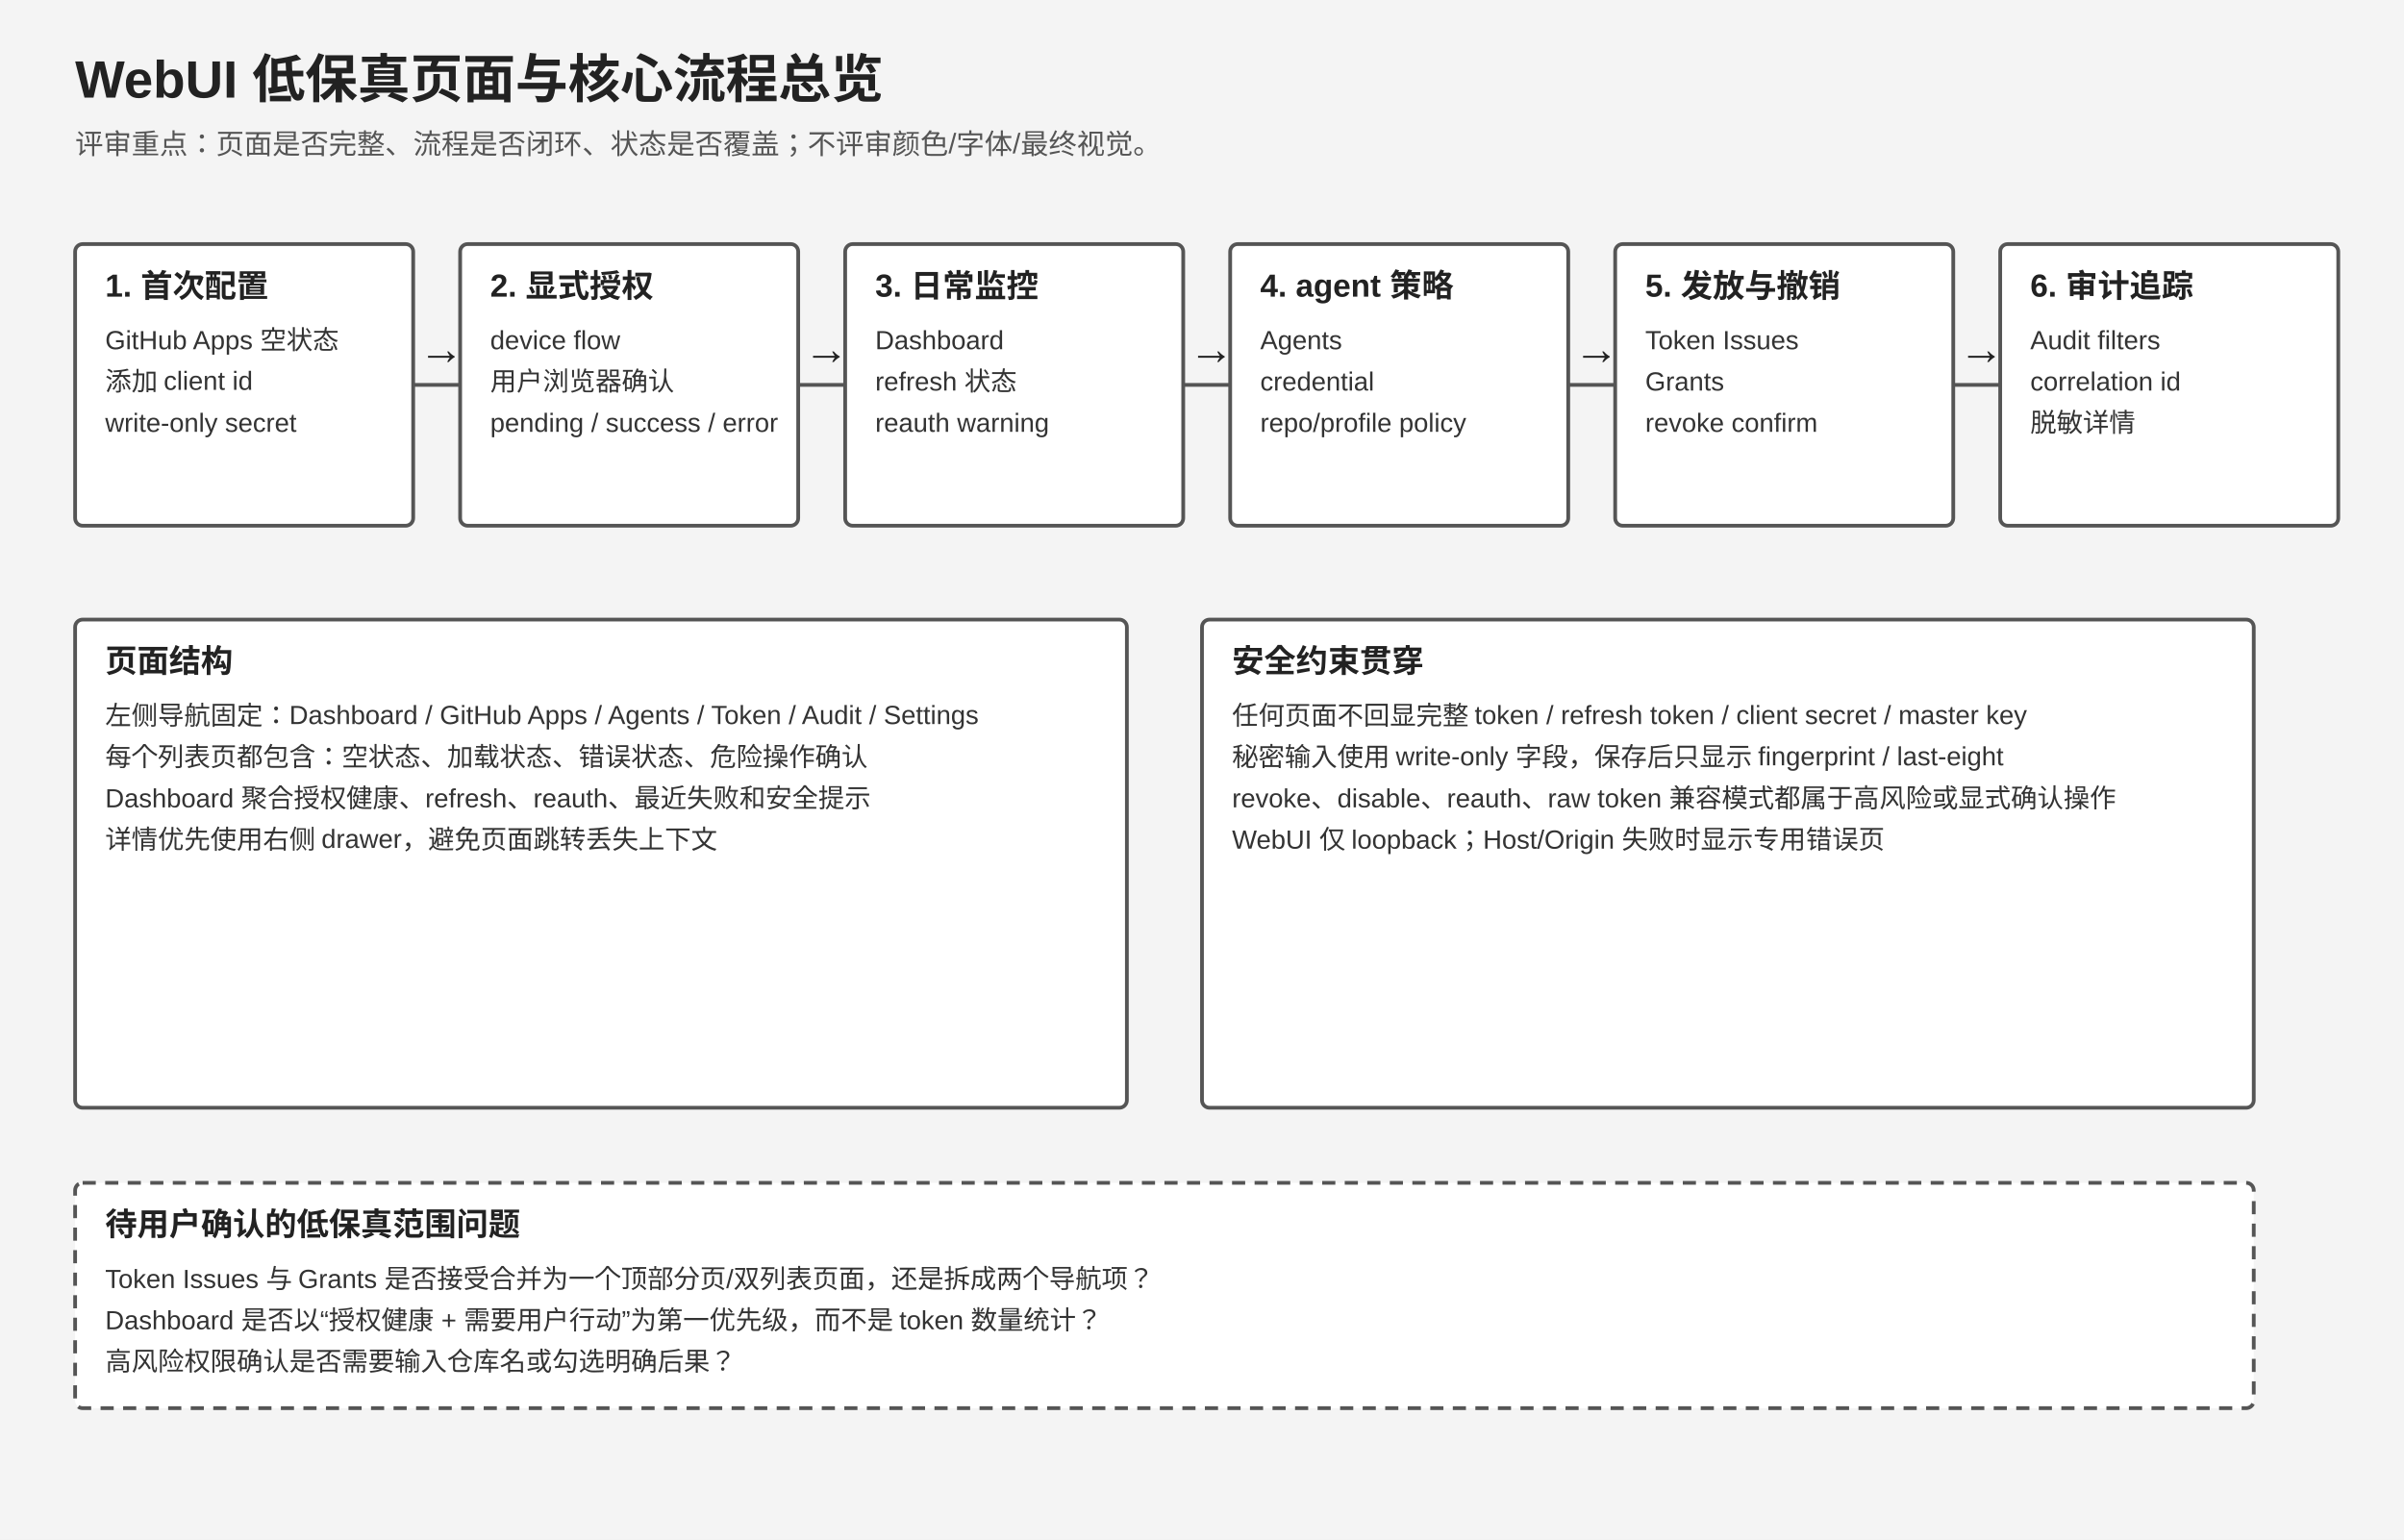
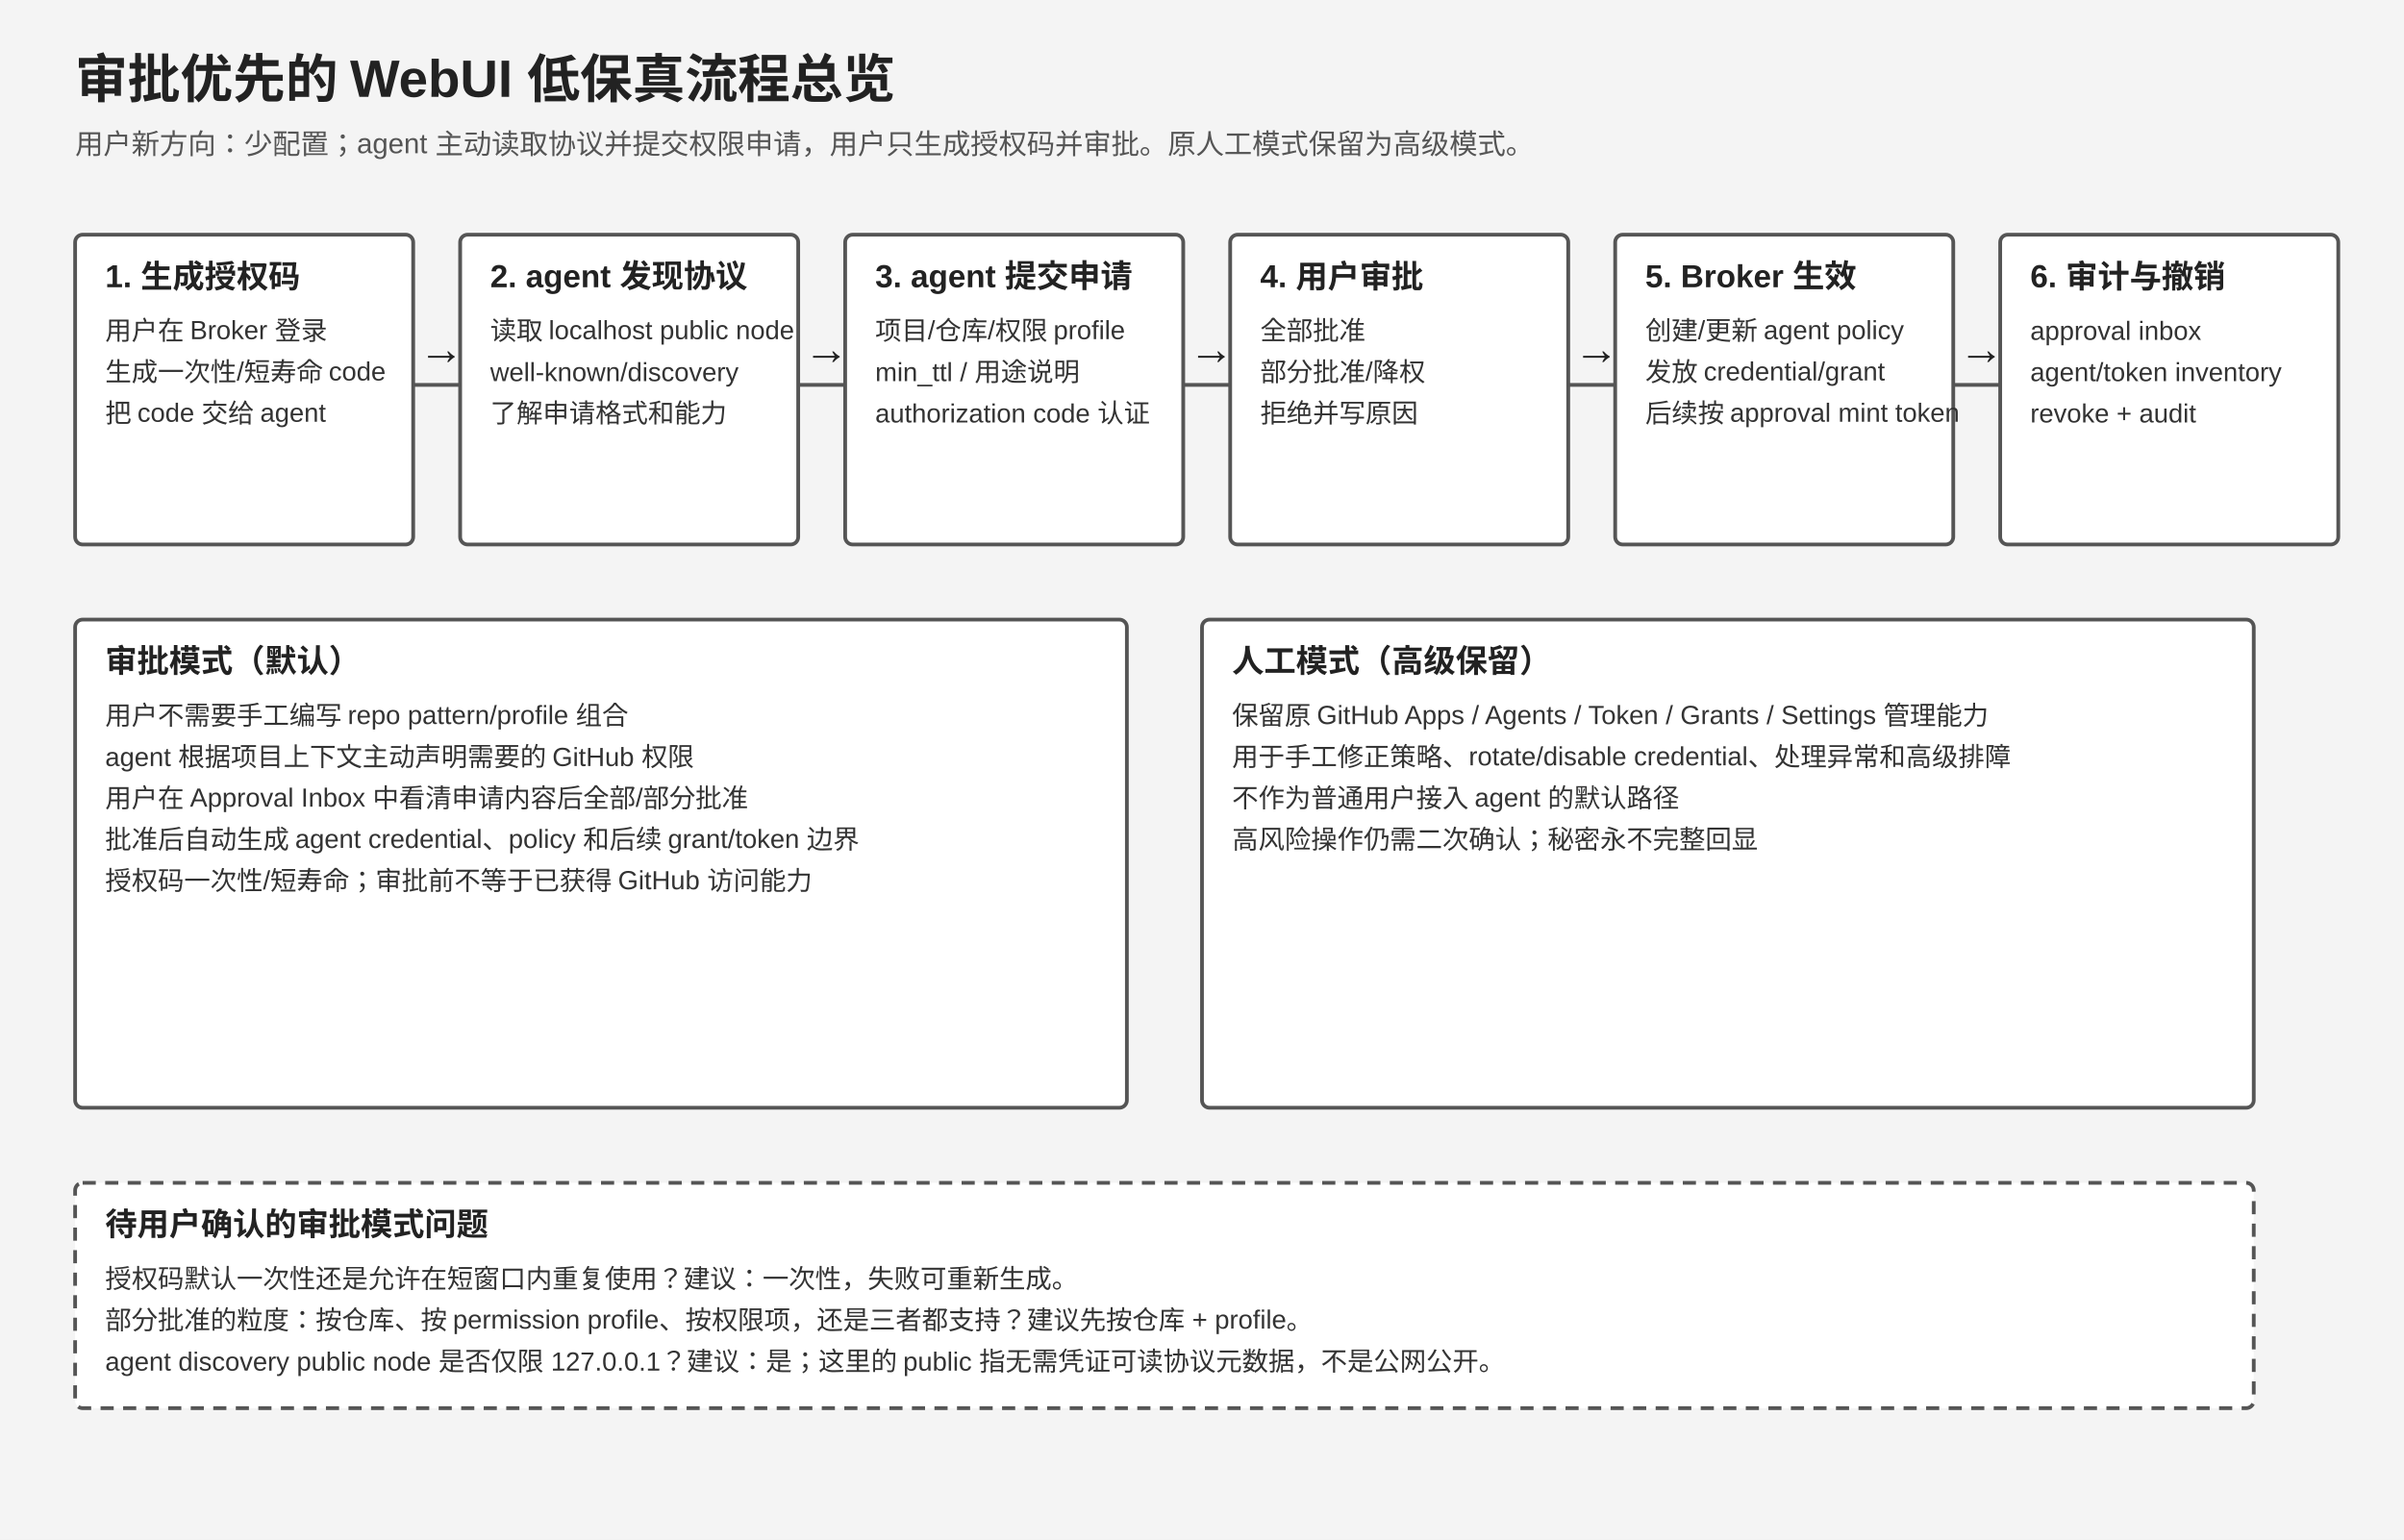
<svg xmlns="http://www.w3.org/2000/svg" width="1280" height="820" viewBox="0 0 1280 820">
  <rect width="100%" height="100%" fill="#f4f4f4" />
-   <text x="40" y="52" font-family="Microsoft YaHei, Segoe UI, Arial, sans-serif" font-size="28" font-weight="700" fill="#222" text-anchor="start">WebUI 低保真页面与核心流程总览</text>
-   <text x="40" y="82" font-family="Microsoft YaHei, Segoe UI, Arial, sans-serif" font-size="15" font-weight="400" fill="#555" text-anchor="start">评审重点：页面是否完整、流程是否闭环、状态是否覆盖；不评审颜色/字体/最终视觉。</text>
-   <rect x="40" y="130" width="180" height="150" rx="4" fill="#ffffff" stroke="#555" stroke-width="2" />
-   <text x="56" y="158" font-family="Microsoft YaHei, Segoe UI, Arial, sans-serif" font-size="17" font-weight="700" fill="#222" text-anchor="start">1. 首次配置</text>
-   <text x="56" y="186" font-family="Microsoft YaHei, Segoe UI, Arial, sans-serif" font-size="14" font-weight="400" fill="#333" text-anchor="start">GitHub Apps 空状态</text>
-   <text x="56" y="208" font-family="Microsoft YaHei, Segoe UI, Arial, sans-serif" font-size="14" font-weight="400" fill="#333" text-anchor="start">添加 client id</text>
-   <text x="56" y="230" font-family="Microsoft YaHei, Segoe UI, Arial, sans-serif" font-size="14" font-weight="400" fill="#333" text-anchor="start">write-only secret</text>
+   <text x="40" y="52" font-family="Microsoft YaHei, Segoe UI, Arial, sans-serif" font-size="28" font-weight="700" fill="#222" text-anchor="start">审批优先的 WebUI 低保真流程总览</text>
+   <text x="40" y="82" font-family="Microsoft YaHei, Segoe UI, Arial, sans-serif" font-size="15" font-weight="400" fill="#555" text-anchor="start">用户新方向：少配置；agent 主动读取协议并提交权限申请，用户只生成授权码并审批。原人工模式保留为高级模式。</text>
+   <rect x="40" y="125" width="180" height="165" rx="4" fill="#ffffff" stroke="#555" stroke-width="2" />
+   <text x="56" y="153" font-family="Microsoft YaHei, Segoe UI, Arial, sans-serif" font-size="17" font-weight="700" fill="#222" text-anchor="start">1. 生成授权码</text>
+   <text x="56" y="181" font-family="Microsoft YaHei, Segoe UI, Arial, sans-serif" font-size="14" font-weight="400" fill="#333" text-anchor="start">用户在 Broker 登录</text>
+   <text x="56" y="203" font-family="Microsoft YaHei, Segoe UI, Arial, sans-serif" font-size="14" font-weight="400" fill="#333" text-anchor="start">生成一次性/短寿命 code</text>
+   <text x="56" y="225" font-family="Microsoft YaHei, Segoe UI, Arial, sans-serif" font-size="14" font-weight="400" fill="#333" text-anchor="start">把 code 交给 agent</text>
  <line x1="220" y1="205" x2="245" y2="205" stroke="#555" stroke-width="2" />
  <text x="223" y="194" font-family="Microsoft YaHei, Segoe UI, Arial, sans-serif" font-size="24" font-weight="700" fill="#222" text-anchor="start">→</text>
-   <rect x="245" y="130" width="180" height="150" rx="4" fill="#ffffff" stroke="#555" stroke-width="2" />
-   <text x="261" y="158" font-family="Microsoft YaHei, Segoe UI, Arial, sans-serif" font-size="17" font-weight="700" fill="#222" text-anchor="start">2. 显式授权</text>
-   <text x="261" y="186" font-family="Microsoft YaHei, Segoe UI, Arial, sans-serif" font-size="14" font-weight="400" fill="#333" text-anchor="start">device flow</text>
-   <text x="261" y="208" font-family="Microsoft YaHei, Segoe UI, Arial, sans-serif" font-size="14" font-weight="400" fill="#333" text-anchor="start">用户浏览器确认</text>
-   <text x="261" y="230" font-family="Microsoft YaHei, Segoe UI, Arial, sans-serif" font-size="14" font-weight="400" fill="#333" text-anchor="start">pending / success / error</text>
+   <rect x="245" y="125" width="180" height="165" rx="4" fill="#ffffff" stroke="#555" stroke-width="2" />
+   <text x="261" y="153" font-family="Microsoft YaHei, Segoe UI, Arial, sans-serif" font-size="17" font-weight="700" fill="#222" text-anchor="start">2. agent 发现协议</text>
+   <text x="261" y="181" font-family="Microsoft YaHei, Segoe UI, Arial, sans-serif" font-size="14" font-weight="400" fill="#333" text-anchor="start">读取 localhost public node</text>
+   <text x="261" y="203" font-family="Microsoft YaHei, Segoe UI, Arial, sans-serif" font-size="14" font-weight="400" fill="#333" text-anchor="start">well-known/discovery</text>
+   <text x="261" y="225" font-family="Microsoft YaHei, Segoe UI, Arial, sans-serif" font-size="14" font-weight="400" fill="#333" text-anchor="start">了解申请格式和能力</text>
  <line x1="425" y1="205" x2="450" y2="205" stroke="#555" stroke-width="2" />
  <text x="428" y="194" font-family="Microsoft YaHei, Segoe UI, Arial, sans-serif" font-size="24" font-weight="700" fill="#222" text-anchor="start">→</text>
-   <rect x="450" y="130" width="180" height="150" rx="4" fill="#ffffff" stroke="#555" stroke-width="2" />
-   <text x="466" y="158" font-family="Microsoft YaHei, Segoe UI, Arial, sans-serif" font-size="17" font-weight="700" fill="#222" text-anchor="start">3. 日常监控</text>
-   <text x="466" y="186" font-family="Microsoft YaHei, Segoe UI, Arial, sans-serif" font-size="14" font-weight="400" fill="#333" text-anchor="start">Dashboard</text>
-   <text x="466" y="208" font-family="Microsoft YaHei, Segoe UI, Arial, sans-serif" font-size="14" font-weight="400" fill="#333" text-anchor="start">refresh 状态</text>
-   <text x="466" y="230" font-family="Microsoft YaHei, Segoe UI, Arial, sans-serif" font-size="14" font-weight="400" fill="#333" text-anchor="start">reauth warning</text>
+   <rect x="450" y="125" width="180" height="165" rx="4" fill="#ffffff" stroke="#555" stroke-width="2" />
+   <text x="466" y="153" font-family="Microsoft YaHei, Segoe UI, Arial, sans-serif" font-size="17" font-weight="700" fill="#222" text-anchor="start">3. agent 提交申请</text>
+   <text x="466" y="181" font-family="Microsoft YaHei, Segoe UI, Arial, sans-serif" font-size="14" font-weight="400" fill="#333" text-anchor="start">项目/仓库/权限 profile</text>
+   <text x="466" y="203" font-family="Microsoft YaHei, Segoe UI, Arial, sans-serif" font-size="14" font-weight="400" fill="#333" text-anchor="start">min_ttl / 用途说明</text>
+   <text x="466" y="225" font-family="Microsoft YaHei, Segoe UI, Arial, sans-serif" font-size="14" font-weight="400" fill="#333" text-anchor="start">authorization code 认证</text>
  <line x1="630" y1="205" x2="655" y2="205" stroke="#555" stroke-width="2" />
  <text x="633" y="194" font-family="Microsoft YaHei, Segoe UI, Arial, sans-serif" font-size="24" font-weight="700" fill="#222" text-anchor="start">→</text>
-   <rect x="655" y="130" width="180" height="150" rx="4" fill="#ffffff" stroke="#555" stroke-width="2" />
-   <text x="671" y="158" font-family="Microsoft YaHei, Segoe UI, Arial, sans-serif" font-size="17" font-weight="700" fill="#222" text-anchor="start">4. agent 策略</text>
-   <text x="671" y="186" font-family="Microsoft YaHei, Segoe UI, Arial, sans-serif" font-size="14" font-weight="400" fill="#333" text-anchor="start">Agents</text>
-   <text x="671" y="208" font-family="Microsoft YaHei, Segoe UI, Arial, sans-serif" font-size="14" font-weight="400" fill="#333" text-anchor="start">credential</text>
-   <text x="671" y="230" font-family="Microsoft YaHei, Segoe UI, Arial, sans-serif" font-size="14" font-weight="400" fill="#333" text-anchor="start">repo/profile policy</text>
+   <rect x="655" y="125" width="180" height="165" rx="4" fill="#ffffff" stroke="#555" stroke-width="2" />
+   <text x="671" y="153" font-family="Microsoft YaHei, Segoe UI, Arial, sans-serif" font-size="17" font-weight="700" fill="#222" text-anchor="start">4. 用户审批</text>
+   <text x="671" y="181" font-family="Microsoft YaHei, Segoe UI, Arial, sans-serif" font-size="14" font-weight="400" fill="#333" text-anchor="start">全部批准</text>
+   <text x="671" y="203" font-family="Microsoft YaHei, Segoe UI, Arial, sans-serif" font-size="14" font-weight="400" fill="#333" text-anchor="start">部分批准/降权</text>
+   <text x="671" y="225" font-family="Microsoft YaHei, Segoe UI, Arial, sans-serif" font-size="14" font-weight="400" fill="#333" text-anchor="start">拒绝并写原因</text>
  <line x1="835" y1="205" x2="860" y2="205" stroke="#555" stroke-width="2" />
  <text x="838" y="194" font-family="Microsoft YaHei, Segoe UI, Arial, sans-serif" font-size="24" font-weight="700" fill="#222" text-anchor="start">→</text>
-   <rect x="860" y="130" width="180" height="150" rx="4" fill="#ffffff" stroke="#555" stroke-width="2" />
-   <text x="876" y="158" font-family="Microsoft YaHei, Segoe UI, Arial, sans-serif" font-size="17" font-weight="700" fill="#222" text-anchor="start">5. 发放与撤销</text>
-   <text x="876" y="186" font-family="Microsoft YaHei, Segoe UI, Arial, sans-serif" font-size="14" font-weight="400" fill="#333" text-anchor="start">Token Issues</text>
-   <text x="876" y="208" font-family="Microsoft YaHei, Segoe UI, Arial, sans-serif" font-size="14" font-weight="400" fill="#333" text-anchor="start">Grants</text>
-   <text x="876" y="230" font-family="Microsoft YaHei, Segoe UI, Arial, sans-serif" font-size="14" font-weight="400" fill="#333" text-anchor="start">revoke confirm</text>
+   <rect x="860" y="125" width="180" height="165" rx="4" fill="#ffffff" stroke="#555" stroke-width="2" />
+   <text x="876" y="153" font-family="Microsoft YaHei, Segoe UI, Arial, sans-serif" font-size="17" font-weight="700" fill="#222" text-anchor="start">5. Broker 生效</text>
+   <text x="876" y="181" font-family="Microsoft YaHei, Segoe UI, Arial, sans-serif" font-size="14" font-weight="400" fill="#333" text-anchor="start">创建/更新 agent policy</text>
+   <text x="876" y="203" font-family="Microsoft YaHei, Segoe UI, Arial, sans-serif" font-size="14" font-weight="400" fill="#333" text-anchor="start">发放 credential/grant</text>
+   <text x="876" y="225" font-family="Microsoft YaHei, Segoe UI, Arial, sans-serif" font-size="14" font-weight="400" fill="#333" text-anchor="start">后续按 approval  mint token</text>
  <line x1="1040" y1="205" x2="1065" y2="205" stroke="#555" stroke-width="2" />
  <text x="1043" y="194" font-family="Microsoft YaHei, Segoe UI, Arial, sans-serif" font-size="24" font-weight="700" fill="#222" text-anchor="start">→</text>
-   <rect x="1065" y="130" width="180" height="150" rx="4" fill="#ffffff" stroke="#555" stroke-width="2" />
-   <text x="1081" y="158" font-family="Microsoft YaHei, Segoe UI, Arial, sans-serif" font-size="17" font-weight="700" fill="#222" text-anchor="start">6. 审计追踪</text>
-   <text x="1081" y="186" font-family="Microsoft YaHei, Segoe UI, Arial, sans-serif" font-size="14" font-weight="400" fill="#333" text-anchor="start">Audit filters</text>
-   <text x="1081" y="208" font-family="Microsoft YaHei, Segoe UI, Arial, sans-serif" font-size="14" font-weight="400" fill="#333" text-anchor="start">correlation id</text>
-   <text x="1081" y="230" font-family="Microsoft YaHei, Segoe UI, Arial, sans-serif" font-size="14" font-weight="400" fill="#333" text-anchor="start">脱敏详情</text>
+   <rect x="1065" y="125" width="180" height="165" rx="4" fill="#ffffff" stroke="#555" stroke-width="2" />
+   <text x="1081" y="153" font-family="Microsoft YaHei, Segoe UI, Arial, sans-serif" font-size="17" font-weight="700" fill="#222" text-anchor="start">6. 审计与撤销</text>
+   <text x="1081" y="181" font-family="Microsoft YaHei, Segoe UI, Arial, sans-serif" font-size="14" font-weight="400" fill="#333" text-anchor="start">approval inbox</text>
+   <text x="1081" y="203" font-family="Microsoft YaHei, Segoe UI, Arial, sans-serif" font-size="14" font-weight="400" fill="#333" text-anchor="start">agent/token inventory</text>
+   <text x="1081" y="225" font-family="Microsoft YaHei, Segoe UI, Arial, sans-serif" font-size="14" font-weight="400" fill="#333" text-anchor="start">revoke + audit</text>
  <rect x="40" y="330" width="560" height="260" rx="4" fill="#ffffff" stroke="#555" stroke-width="2" />
-   <text x="56" y="358" font-family="Microsoft YaHei, Segoe UI, Arial, sans-serif" font-size="17" font-weight="700" fill="#222" text-anchor="start">页面结构</text>
-   <text x="56" y="386" font-family="Microsoft YaHei, Segoe UI, Arial, sans-serif" font-size="14" font-weight="400" fill="#333" text-anchor="start">左侧导航固定：Dashboard / GitHub Apps / Agents / Token / Audit / Settings</text>
-   <text x="56" y="408" font-family="Microsoft YaHei, Segoe UI, Arial, sans-serif" font-size="14" font-weight="400" fill="#333" text-anchor="start">每个列表页都包含：空状态、加载状态、错误状态、危险操作确认</text>
-   <text x="56" y="430" font-family="Microsoft YaHei, Segoe UI, Arial, sans-serif" font-size="14" font-weight="400" fill="#333" text-anchor="start">Dashboard 聚合授权健康、refresh、reauth、最近失败和安全提示</text>
-   <text x="56" y="452" font-family="Microsoft YaHei, Segoe UI, Arial, sans-serif" font-size="14" font-weight="400" fill="#333" text-anchor="start">详情优先使用右侧 drawer，避免页面跳转丢失上下文</text>
+   <text x="56" y="358" font-family="Microsoft YaHei, Segoe UI, Arial, sans-serif" font-size="17" font-weight="700" fill="#222" text-anchor="start">审批模式（默认）</text>
+   <text x="56" y="386" font-family="Microsoft YaHei, Segoe UI, Arial, sans-serif" font-size="14" font-weight="400" fill="#333" text-anchor="start">用户不需要手工编写 repo pattern/profile 组合</text>
+   <text x="56" y="408" font-family="Microsoft YaHei, Segoe UI, Arial, sans-serif" font-size="14" font-weight="400" fill="#333" text-anchor="start">agent 根据项目上下文主动声明需要的 GitHub 权限</text>
+   <text x="56" y="430" font-family="Microsoft YaHei, Segoe UI, Arial, sans-serif" font-size="14" font-weight="400" fill="#333" text-anchor="start">用户在 Approval Inbox 中看清申请内容后全部/部分批准</text>
+   <text x="56" y="452" font-family="Microsoft YaHei, Segoe UI, Arial, sans-serif" font-size="14" font-weight="400" fill="#333" text-anchor="start">批准后自动生成 agent credential、policy 和后续 grant/token 边界</text>
+   <text x="56" y="474" font-family="Microsoft YaHei, Segoe UI, Arial, sans-serif" font-size="14" font-weight="400" fill="#333" text-anchor="start">授权码一次性/短寿命；审批前不等于已获得 GitHub 访问能力</text>
  <rect x="640" y="330" width="560" height="260" rx="4" fill="#ffffff" stroke="#555" stroke-width="2" />
-   <text x="656" y="358" font-family="Microsoft YaHei, Segoe UI, Arial, sans-serif" font-size="17" font-weight="700" fill="#222" text-anchor="start">安全约束贯穿</text>
-   <text x="656" y="386" font-family="Microsoft YaHei, Segoe UI, Arial, sans-serif" font-size="14" font-weight="400" fill="#333" text-anchor="start">任何页面不回显完整 token / refresh token / client secret / master key</text>
-   <text x="656" y="408" font-family="Microsoft YaHei, Segoe UI, Arial, sans-serif" font-size="14" font-weight="400" fill="#333" text-anchor="start">秘密输入使用 write-only 字段，保存后只显示 fingerprint / last-eight</text>
-   <text x="656" y="430" font-family="Microsoft YaHei, Segoe UI, Arial, sans-serif" font-size="14" font-weight="400" fill="#333" text-anchor="start">revoke、disable、reauth、raw token 兼容模式都属于高风险或显式确认操作</text>
-   <text x="656" y="452" font-family="Microsoft YaHei, Segoe UI, Arial, sans-serif" font-size="14" font-weight="400" fill="#333" text-anchor="start">WebUI 仅 loopback；Host/Origin 失败时显示专用错误页</text>
+   <text x="656" y="358" font-family="Microsoft YaHei, Segoe UI, Arial, sans-serif" font-size="17" font-weight="700" fill="#222" text-anchor="start">人工模式（高级保留）</text>
+   <text x="656" y="386" font-family="Microsoft YaHei, Segoe UI, Arial, sans-serif" font-size="14" font-weight="400" fill="#333" text-anchor="start">保留原 GitHub Apps / Agents / Token / Grants / Settings 管理能力</text>
+   <text x="656" y="408" font-family="Microsoft YaHei, Segoe UI, Arial, sans-serif" font-size="14" font-weight="400" fill="#333" text-anchor="start">用于手工修正策略、rotate/disable credential、处理异常和高级排障</text>
+   <text x="656" y="430" font-family="Microsoft YaHei, Segoe UI, Arial, sans-serif" font-size="14" font-weight="400" fill="#333" text-anchor="start">不作为普通用户接入 agent 的默认路径</text>
+   <text x="656" y="452" font-family="Microsoft YaHei, Segoe UI, Arial, sans-serif" font-size="14" font-weight="400" fill="#333" text-anchor="start">高风险操作仍需二次确认；秘密永不完整回显</text>
  <rect x="40" y="630" width="1160" height="120" rx="4" fill="#ffffff" stroke="#555" stroke-width="2" stroke-dasharray="7 5" />
-   <text x="56" y="658" font-family="Microsoft YaHei, Segoe UI, Arial, sans-serif" font-size="17" font-weight="700" fill="#222" text-anchor="start">待用户确认的低保真范围问题</text>
-   <text x="56" y="686" font-family="Microsoft YaHei, Segoe UI, Arial, sans-serif" font-size="14" font-weight="400" fill="#333" text-anchor="start">Token Issues 与 Grants 是否接受合并为一个顶部分页/双列表页面，还是拆成两个导航项？</text>
-   <text x="56" y="708" font-family="Microsoft YaHei, Segoe UI, Arial, sans-serif" font-size="14" font-weight="400" fill="#333" text-anchor="start">Dashboard 是否以“授权健康 + 需要用户行动”为第一优先级，而不是 token 数量统计？</text>
-   <text x="56" y="730" font-family="Microsoft YaHei, Segoe UI, Arial, sans-serif" font-size="14" font-weight="400" fill="#333" text-anchor="start">高风险权限确认是否需要输入仓库名或勾选明确后果？</text>
+   <text x="56" y="658" font-family="Microsoft YaHei, Segoe UI, Arial, sans-serif" font-size="17" font-weight="700" fill="#222" text-anchor="start">待用户确认的审批模式问题</text>
+   <text x="56" y="686" font-family="Microsoft YaHei, Segoe UI, Arial, sans-serif" font-size="14" font-weight="400" fill="#333" text-anchor="start">授权码默认一次性还是允许在短窗口内重复使用？建议：一次性，失败可重新生成。</text>
+   <text x="56" y="708" font-family="Microsoft YaHei, Segoe UI, Arial, sans-serif" font-size="14" font-weight="400" fill="#333" text-anchor="start">部分批准的粒度：按仓库、按 permission profile、按权限项，还是三者都支持？建议先按仓库 + profile。</text>
+   <text x="56" y="730" font-family="Microsoft YaHei, Segoe UI, Arial, sans-serif" font-size="14" font-weight="400" fill="#333" text-anchor="start">agent discovery public node 是否仅限 127.0.0.1？建议：是；这里的 public 指无需凭证可读协议元数据，不是公网公开。</text>
</svg>
